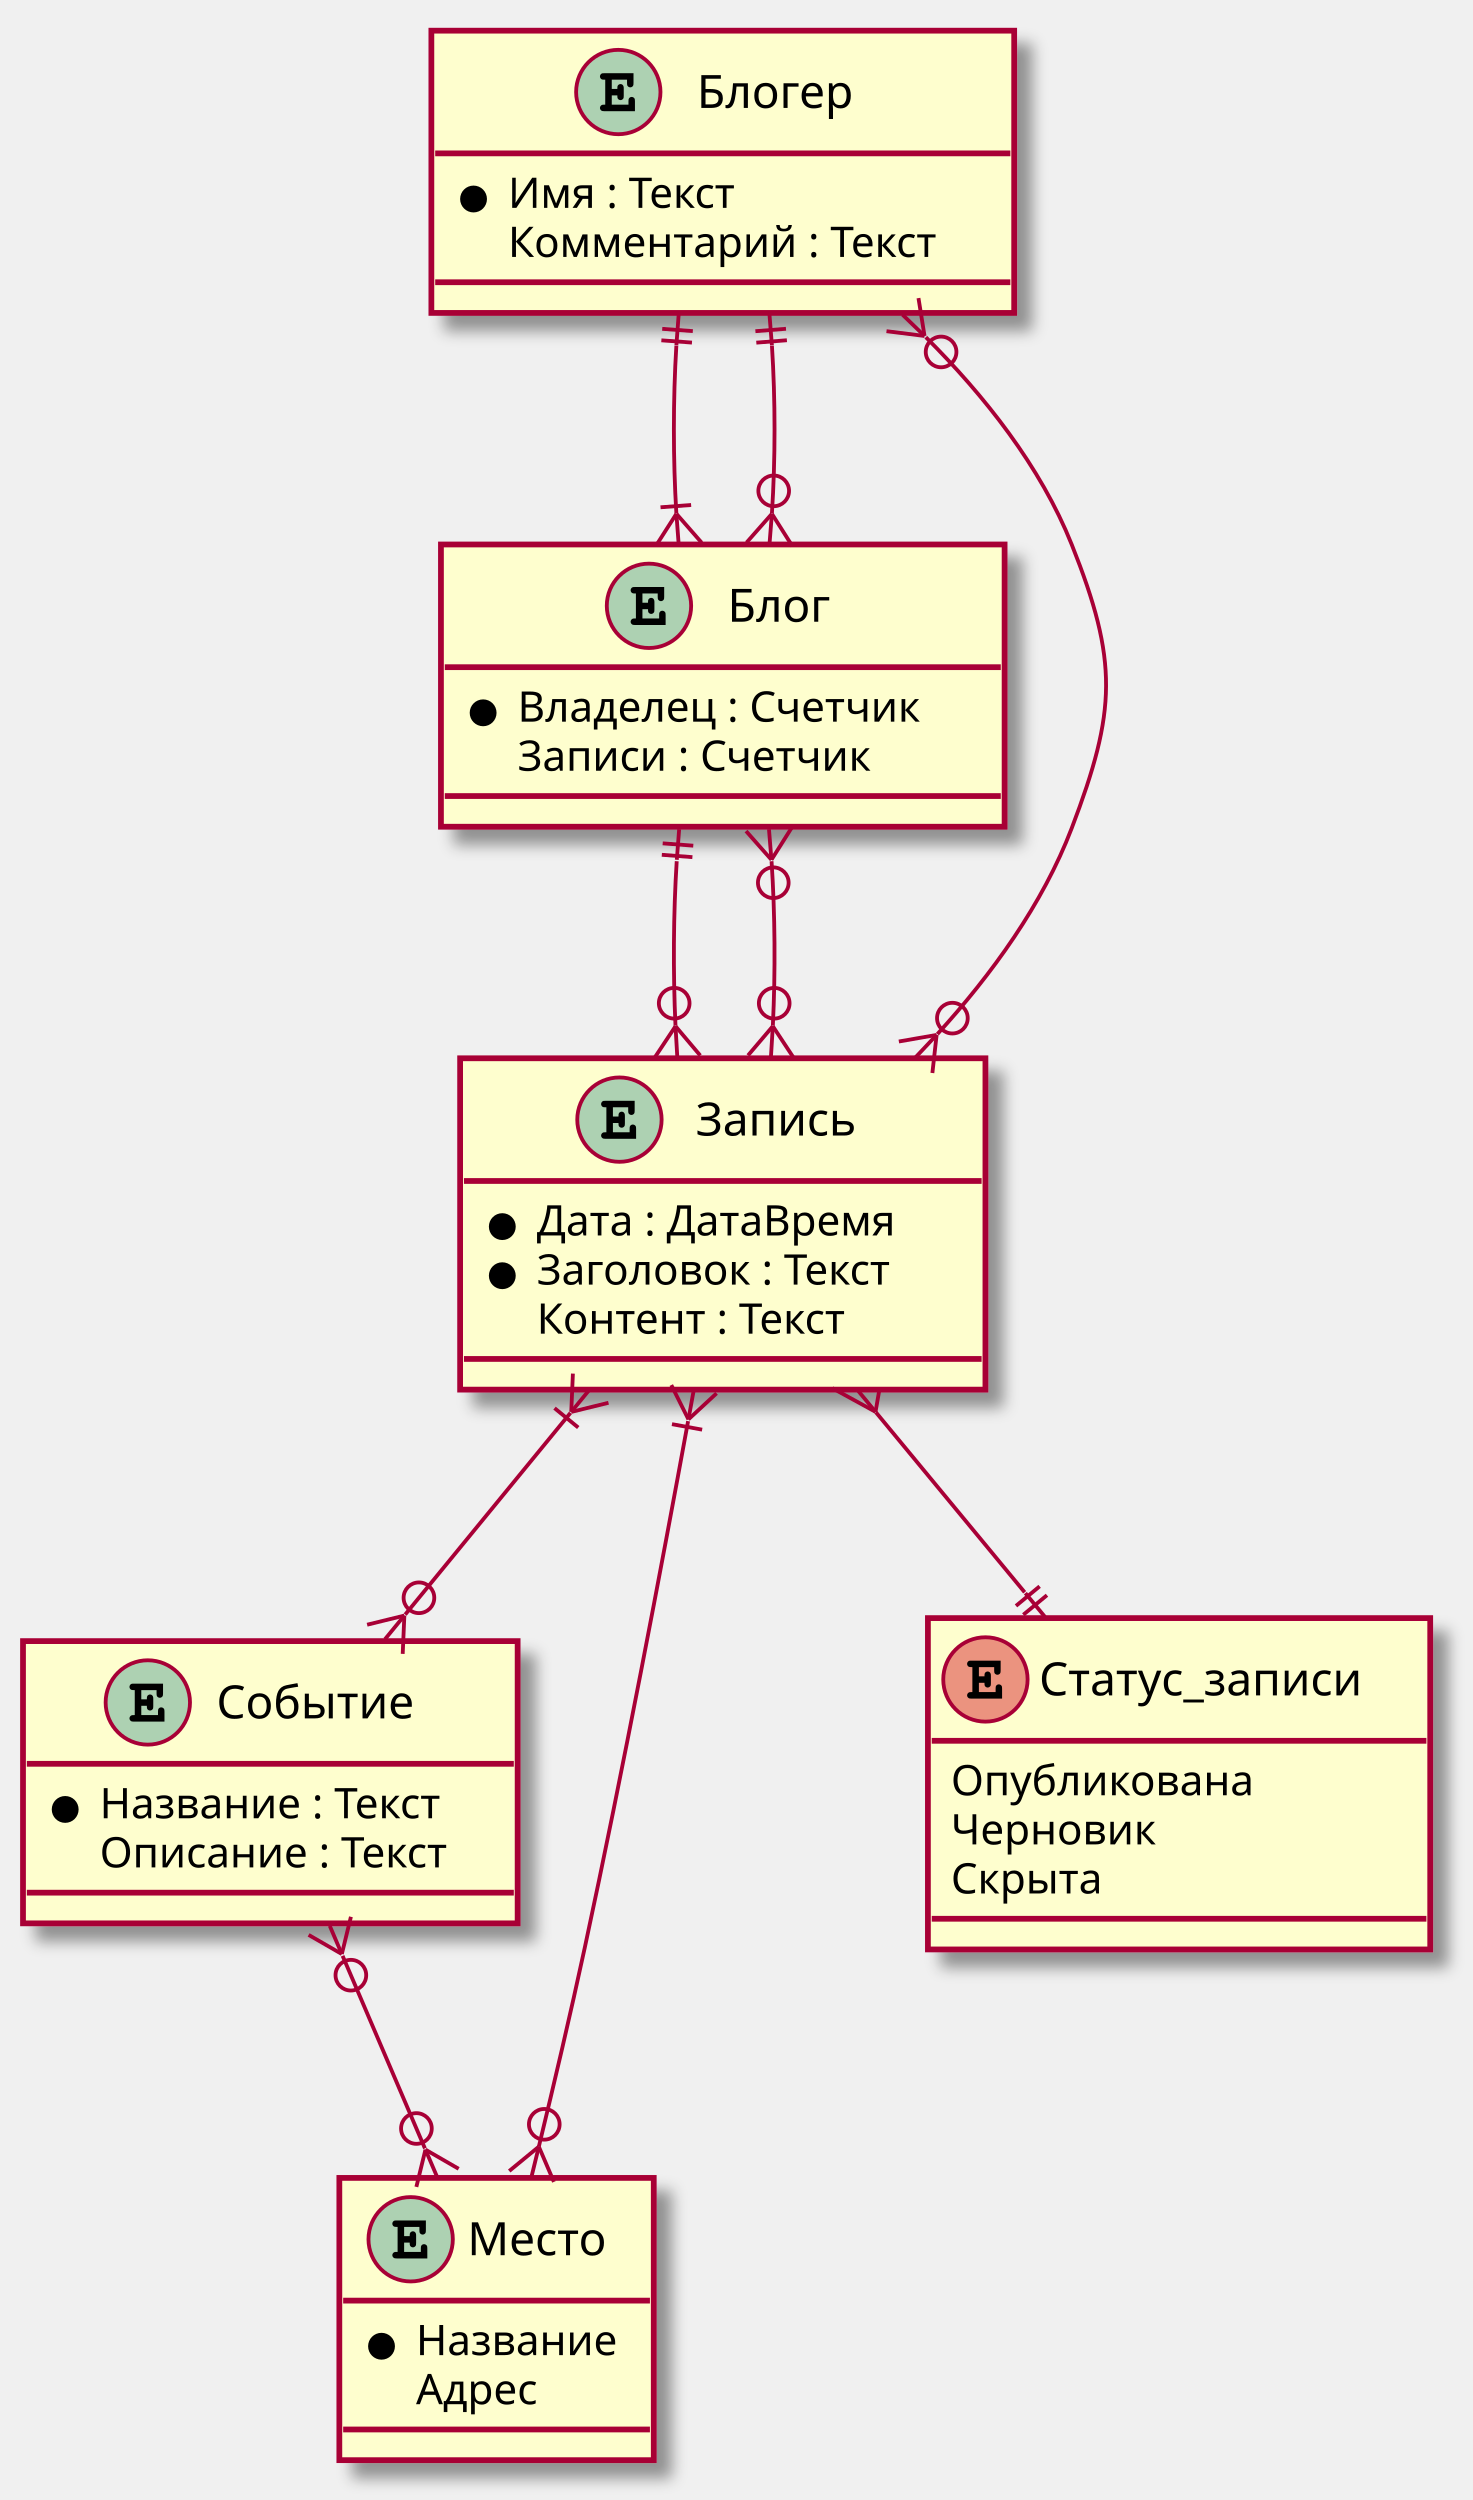
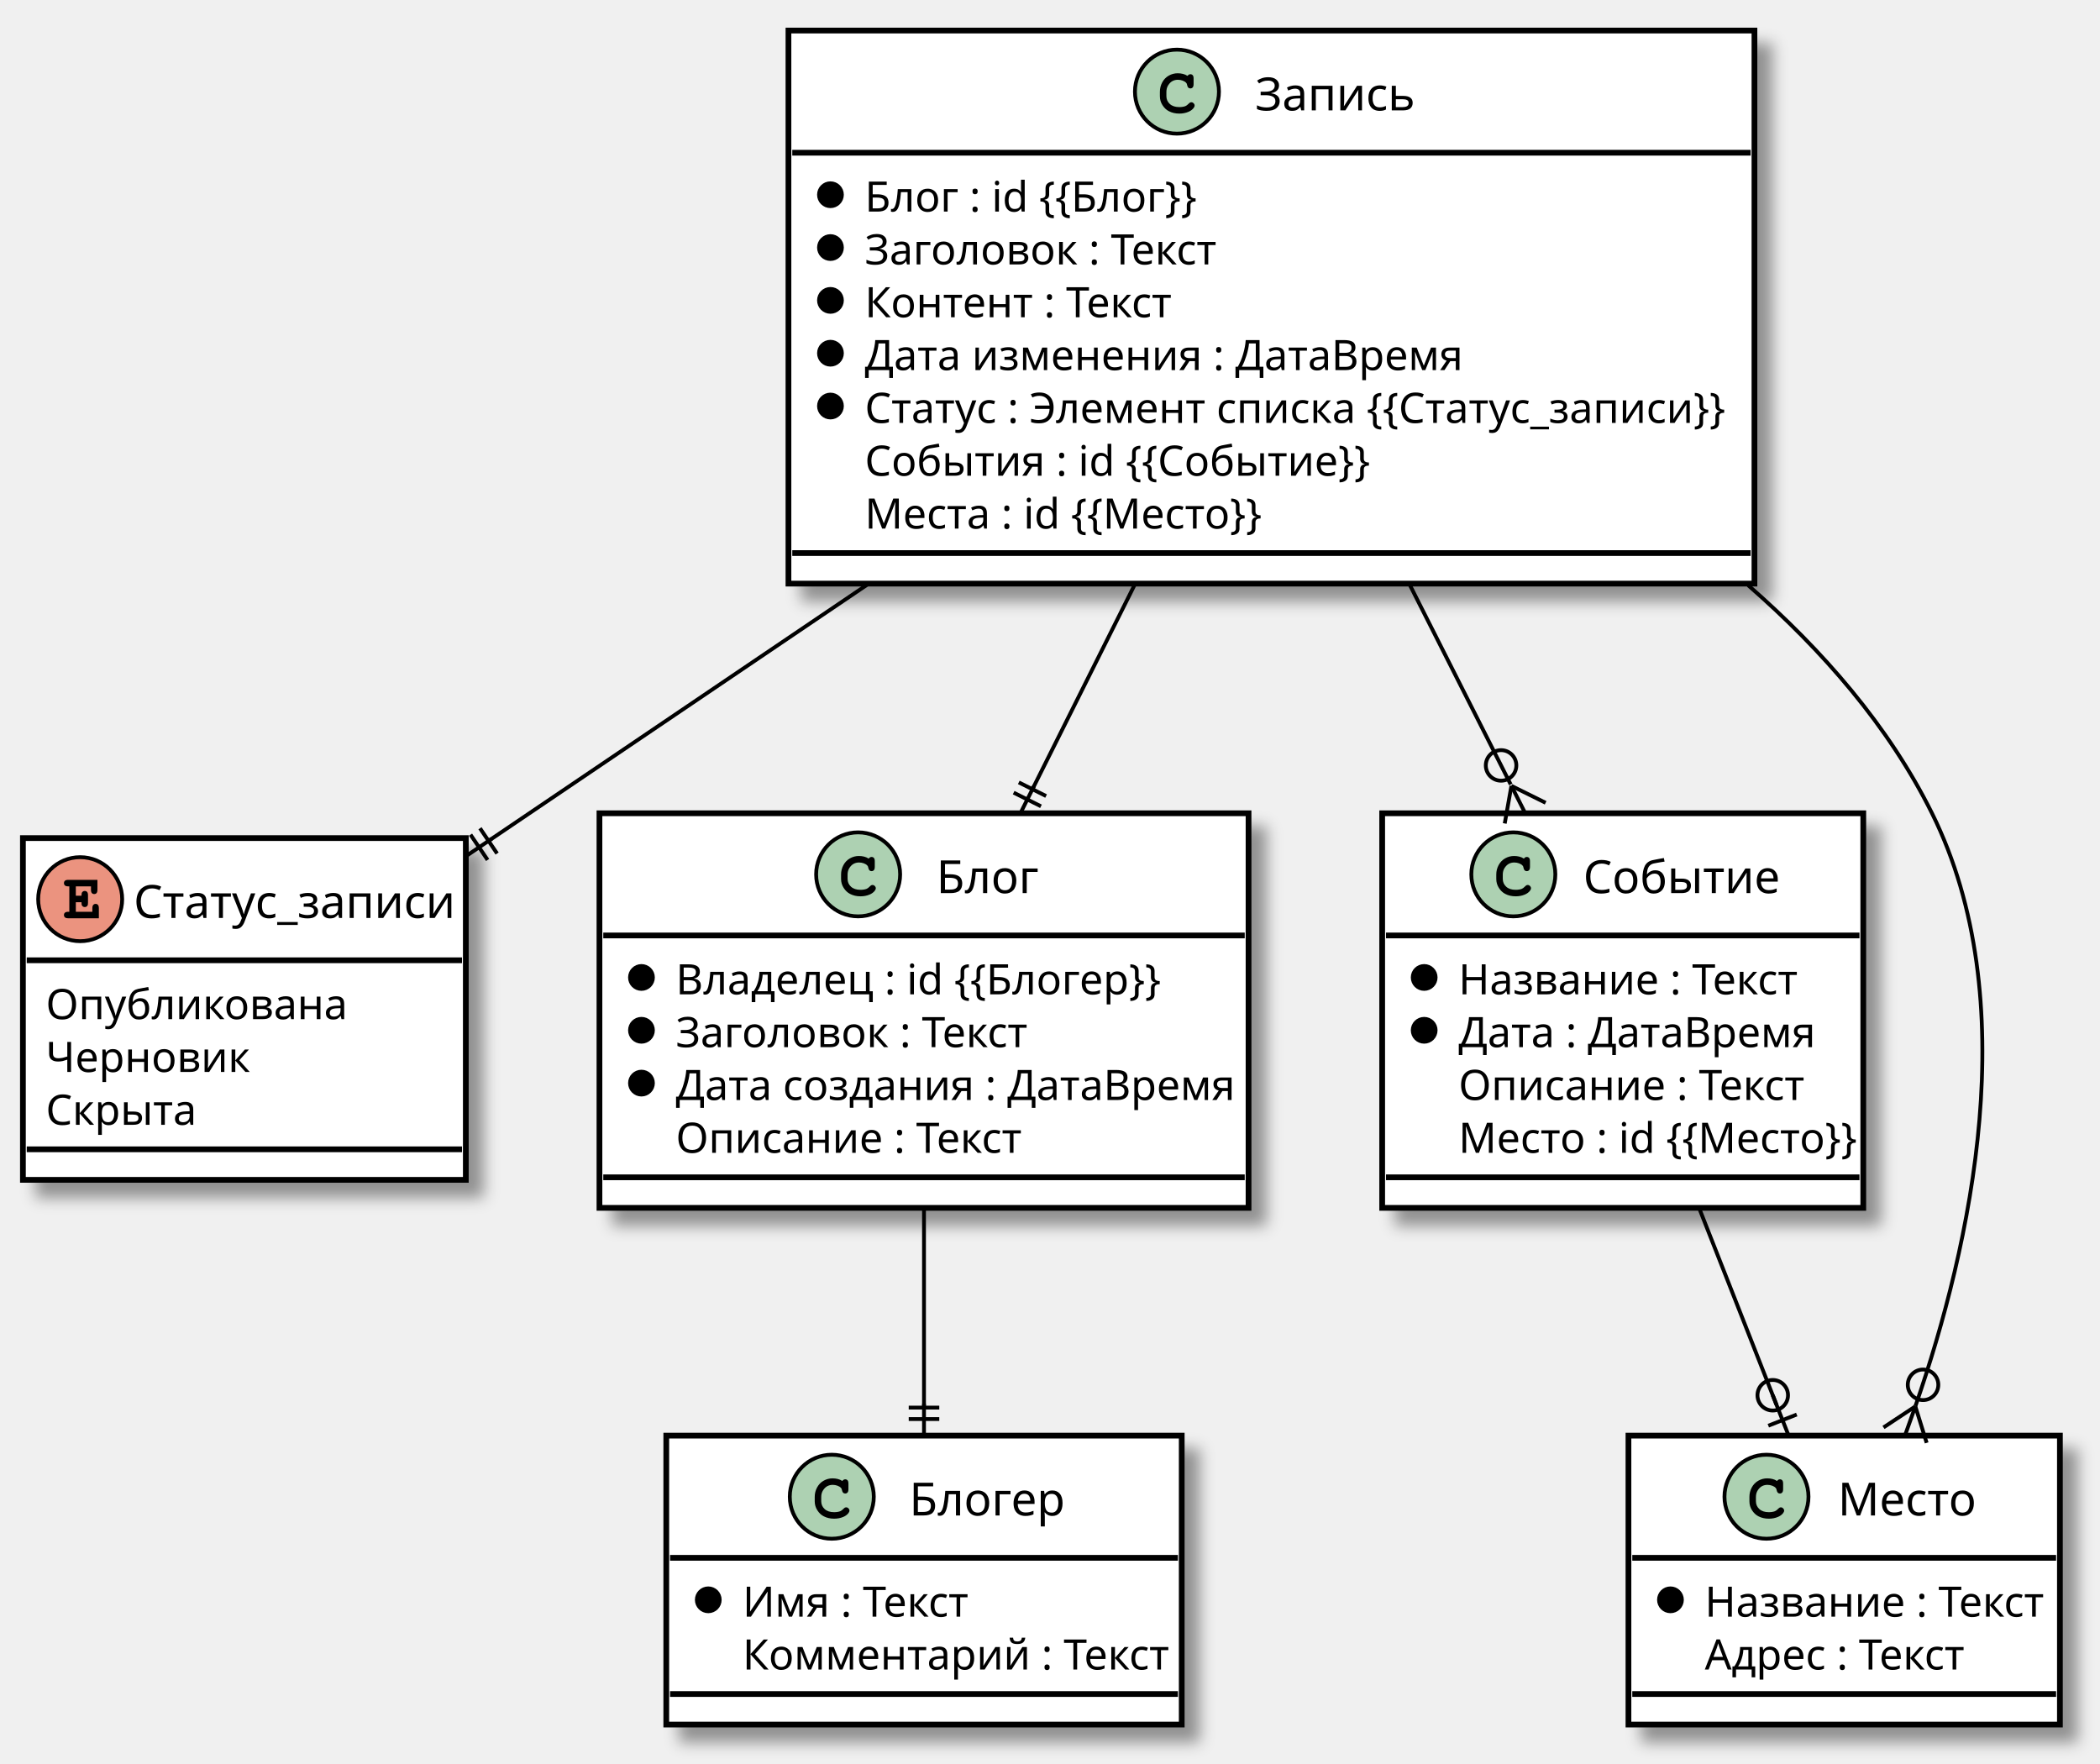
- <svg xmlns="http://www.w3.org/2000/svg" contentScriptType="application/ecmascript" contentStyleType="text/css" height="652px" preserveAspectRatio="none" style="width:384px;height:652px;" version="1.1" viewBox="0 0 384 652" width="384px" zoomAndPan="magnify">
+ <svg xmlns="http://www.w3.org/2000/svg" contentScriptType="application/ecmascript" contentStyleType="text/css" height="462px" preserveAspectRatio="none" style="width:550px;height:462px;" version="1.1" viewBox="0 0 550 462" width="550px" zoomAndPan="magnify">
  <defs>
-     <filter height="300%" id="f194z5jy6xpj7t" width="300%" x="-1" y="-1">
+     <filter height="300%" id="f145ist9xthbxw" width="300%" x="-1" y="-1">
      <feGaussianBlur result="blurOut" stdDeviation="2.0" />
      <feColorMatrix in="blurOut" result="blurOut2" type="matrix" values="0 0 0 0 0 0 0 0 0 0 0 0 0 0 0 0 0 0 .4 0" />
      <feOffset dx="4.0" dy="4.0" in="blurOut2" result="blurOut3" />
      <feBlend in="SourceGraphic" in2="blurOut3" mode="normal" />
    </filter>
  </defs>
  <g>
-     <rect fill="#FEFECE" filter="url(#f194z5jy6xpj7t)" height="73.609" id="Блогер" style="stroke: #A80036; stroke-width: 1.5;" width="152" x="112.5" y="8" />
-     <ellipse cx="161.25" cy="24" fill="#ADD1B2" rx="11" ry="11" style="stroke: #A80036; stroke-width: 1.0;" />
-     <path d="M159.547,24.875 L159.547,27.297 L163.906,27.297 L163.906,26.422 C163.906,25.938 163.938,25.797 164.047,25.641 C164.219,25.391 164.484,25.281 164.75,25.281 C165.031,25.281 165.312,25.438 165.484,25.688 C165.562,25.844 165.594,25.984 165.594,26.422 L165.594,29 L157.594,29 C157.203,29 156.969,28.953 156.828,28.828 C156.609,28.672 156.469,28.422 156.469,28.156 C156.469,27.859 156.625,27.594 156.875,27.422 C157.031,27.312 157.188,27.297 157.594,27.297 L157.844,27.297 L157.844,20.781 L157.594,20.781 C157.172,20.781 156.984,20.75 156.828,20.641 C156.609,20.469 156.469,20.219 156.469,19.938 C156.469,19.656 156.625,19.359 156.875,19.203 C157.031,19.109 157.156,19.094 157.594,19.094 L165.219,19.094 L165.219,21.641 C165.219,22.109 165.188,22.25 165.078,22.422 C164.906,22.641 164.641,22.781 164.375,22.781 C164.094,22.781 163.812,22.625 163.641,22.375 C163.562,22.219 163.531,22.047 163.531,21.641 L163.531,20.781 L159.547,20.781 L159.547,23.188 L161,23.188 L161,23.062 C161,22.609 161.031,22.453 161.141,22.281 C161.312,22.062 161.578,21.922 161.828,21.922 C162.281,21.922 162.594,22.234 162.656,22.703 C162.672,22.859 162.672,22.906 162.672,23.062 L162.672,24.984 C162.672,25.438 162.641,25.594 162.516,25.75 C162.359,25.969 162.094,26.109 161.844,26.109 C161.547,26.109 161.266,25.953 161.109,25.703 C161.031,25.547 161,25.391 161,24.984 L161,24.875 Z " />
-     <text fill="#000000" font-family="sans-serif" font-size="12" lengthAdjust="spacingAndGlyphs" textLength="46" x="181.75" y="28.154">Блогер</text>
-     <line style="stroke: #A80036; stroke-width: 1.5;" x1="113.5" x2="263.5" y1="40" y2="40" />
-     <ellipse cx="123.5" cy="51.902" fill="#000000" rx="3" ry="3" style="stroke: #000000; stroke-width: 1.0;" />
-     <text fill="#000000" font-family="sans-serif" font-size="11" lengthAdjust="spacingAndGlyphs" textLength="69" x="132.5" y="54.21">Имя : Текст</text>
-     <text fill="#000000" font-family="sans-serif" font-size="11" lengthAdjust="spacingAndGlyphs" textLength="126" x="132.5" y="67.015">Комментарий : Текст</text>
-     <line style="stroke: #A80036; stroke-width: 1.5;" x1="113.5" x2="263.5" y1="73.609" y2="73.609" />
-     <rect fill="#FEFECE" filter="url(#f194z5jy6xpj7t)" height="73.609" id="Блог" style="stroke: #A80036; stroke-width: 1.5;" width="147" x="115" y="142" />
-     <ellipse cx="169.25" cy="158" fill="#ADD1B2" rx="11" ry="11" style="stroke: #A80036; stroke-width: 1.0;" />
-     <path d="M167.547,158.875 L167.547,161.297 L171.906,161.297 L171.906,160.422 C171.906,159.938 171.938,159.797 172.047,159.641 C172.219,159.391 172.484,159.281 172.75,159.281 C173.031,159.281 173.312,159.438 173.484,159.688 C173.562,159.844 173.594,159.984 173.594,160.422 L173.594,163 L165.594,163 C165.203,163 164.969,162.953 164.828,162.828 C164.609,162.672 164.469,162.422 164.469,162.156 C164.469,161.859 164.625,161.594 164.875,161.422 C165.031,161.312 165.188,161.297 165.594,161.297 L165.844,161.297 L165.844,154.781 L165.594,154.781 C165.172,154.781 164.984,154.75 164.828,154.641 C164.609,154.469 164.469,154.219 164.469,153.938 C164.469,153.656 164.625,153.359 164.875,153.203 C165.031,153.109 165.156,153.094 165.594,153.094 L173.219,153.094 L173.219,155.641 C173.219,156.109 173.188,156.25 173.078,156.422 C172.906,156.641 172.641,156.781 172.375,156.781 C172.094,156.781 171.812,156.625 171.641,156.375 C171.562,156.219 171.531,156.047 171.531,155.641 L171.531,154.781 L167.547,154.781 L167.547,157.188 L169,157.188 L169,157.062 C169,156.609 169.031,156.453 169.141,156.281 C169.312,156.062 169.578,155.922 169.828,155.922 C170.281,155.922 170.594,156.234 170.656,156.703 C170.672,156.859 170.672,156.906 170.672,157.062 L170.672,158.984 C170.672,159.438 170.641,159.594 170.516,159.75 C170.359,159.969 170.094,160.109 169.844,160.109 C169.547,160.109 169.266,159.953 169.109,159.703 C169.031,159.547 169,159.391 169,158.984 L169,158.875 Z " />
-     <text fill="#000000" font-family="sans-serif" font-size="12" lengthAdjust="spacingAndGlyphs" textLength="30" x="189.75" y="162.154">Блог</text>
-     <line style="stroke: #A80036; stroke-width: 1.5;" x1="116" x2="261" y1="174" y2="174" />
-     <ellipse cx="126" cy="185.902" fill="#000000" rx="3" ry="3" style="stroke: #000000; stroke-width: 1.0;" />
-     <text fill="#000000" font-family="sans-serif" font-size="11" lengthAdjust="spacingAndGlyphs" textLength="121" x="135" y="188.21">Владелец : Счетчик</text>
-     <text fill="#000000" font-family="sans-serif" font-size="11" lengthAdjust="spacingAndGlyphs" textLength="104" x="135" y="201.015">Записи : Счетчик</text>
-     <line style="stroke: #A80036; stroke-width: 1.5;" x1="116" x2="261" y1="207.609" y2="207.609" />
-     <rect fill="#FEFECE" filter="url(#f194z5jy6xpj7t)" height="86.414" id="Запись" style="stroke: #A80036; stroke-width: 1.5;" width="137" x="120" y="276" />
-     <ellipse cx="161.55" cy="292" fill="#ADD1B2" rx="11" ry="11" style="stroke: #A80036; stroke-width: 1.0;" />
-     <path d="M159.847,292.875 L159.847,295.297 L164.206,295.297 L164.206,294.422 C164.206,293.938 164.238,293.797 164.347,293.641 C164.519,293.391 164.784,293.281 165.05,293.281 C165.331,293.281 165.613,293.438 165.784,293.688 C165.863,293.844 165.894,293.984 165.894,294.422 L165.894,297 L157.894,297 C157.503,297 157.269,296.953 157.128,296.828 C156.909,296.672 156.769,296.422 156.769,296.156 C156.769,295.859 156.925,295.594 157.175,295.422 C157.331,295.312 157.488,295.297 157.894,295.297 L158.144,295.297 L158.144,288.781 L157.894,288.781 C157.472,288.781 157.284,288.75 157.128,288.641 C156.909,288.469 156.769,288.219 156.769,287.938 C156.769,287.656 156.925,287.359 157.175,287.203 C157.331,287.109 157.456,287.094 157.894,287.094 L165.519,287.094 L165.519,289.641 C165.519,290.109 165.488,290.25 165.378,290.422 C165.206,290.641 164.941,290.781 164.675,290.781 C164.394,290.781 164.113,290.625 163.941,290.375 C163.863,290.219 163.831,290.047 163.831,289.641 L163.831,288.781 L159.847,288.781 L159.847,291.188 L161.3,291.188 L161.3,291.062 C161.3,290.609 161.331,290.453 161.441,290.281 C161.613,290.062 161.878,289.922 162.128,289.922 C162.581,289.922 162.894,290.234 162.956,290.703 C162.972,290.859 162.972,290.906 162.972,291.062 L162.972,292.984 C162.972,293.438 162.941,293.594 162.816,293.75 C162.659,293.969 162.394,294.109 162.144,294.109 C161.847,294.109 161.566,293.953 161.409,293.703 C161.331,293.547 161.3,293.391 161.3,292.984 L161.3,292.875 Z " />
-     <text fill="#000000" font-family="sans-serif" font-size="12" lengthAdjust="spacingAndGlyphs" textLength="46" x="181.45" y="296.154">Запись</text>
-     <line style="stroke: #A80036; stroke-width: 1.5;" x1="121" x2="256" y1="308" y2="308" />
-     <ellipse cx="131" cy="319.902" fill="#000000" rx="3" ry="3" style="stroke: #000000; stroke-width: 1.0;" />
-     <text fill="#000000" font-family="sans-serif" font-size="11" lengthAdjust="spacingAndGlyphs" textLength="111" x="140" y="322.21">Дата : ДатаВремя</text>
-     <ellipse cx="131" cy="332.707" fill="#000000" rx="3" ry="3" style="stroke: #000000; stroke-width: 1.0;" />
-     <text fill="#000000" font-family="sans-serif" font-size="11" lengthAdjust="spacingAndGlyphs" textLength="109" x="140" y="335.015">Заголовок : Текст</text>
-     <text fill="#000000" font-family="sans-serif" font-size="11" lengthAdjust="spacingAndGlyphs" textLength="96" x="140" y="347.82">Контент : Текст</text>
-     <line style="stroke: #A80036; stroke-width: 1.5;" x1="121" x2="256" y1="354.414" y2="354.414" />
-     <rect fill="#FEFECE" filter="url(#f194z5jy6xpj7t)" height="73.609" id="Событие" style="stroke: #A80036; stroke-width: 1.5;" width="129" x="6" y="428" />
-     <ellipse cx="38.55" cy="444" fill="#ADD1B2" rx="11" ry="11" style="stroke: #A80036; stroke-width: 1.0;" />
-     <path d="M36.847,444.875 L36.847,447.297 L41.206,447.297 L41.206,446.422 C41.206,445.938 41.237,445.797 41.347,445.641 C41.519,445.391 41.784,445.281 42.05,445.281 C42.331,445.281 42.612,445.438 42.784,445.688 C42.862,445.844 42.894,445.984 42.894,446.422 L42.894,449 L34.894,449 C34.503,449 34.269,448.953 34.128,448.828 C33.909,448.672 33.769,448.422 33.769,448.156 C33.769,447.859 33.925,447.594 34.175,447.422 C34.331,447.312 34.487,447.297 34.894,447.297 L35.144,447.297 L35.144,440.781 L34.894,440.781 C34.472,440.781 34.284,440.75 34.128,440.641 C33.909,440.469 33.769,440.219 33.769,439.938 C33.769,439.656 33.925,439.359 34.175,439.203 C34.331,439.109 34.456,439.094 34.894,439.094 L42.519,439.094 L42.519,441.641 C42.519,442.109 42.487,442.25 42.378,442.422 C42.206,442.641 41.941,442.781 41.675,442.781 C41.394,442.781 41.112,442.625 40.941,442.375 C40.862,442.219 40.831,442.047 40.831,441.641 L40.831,440.781 L36.847,440.781 L36.847,443.188 L38.3,443.188 L38.3,443.062 C38.3,442.609 38.331,442.453 38.441,442.281 C38.612,442.062 38.878,441.922 39.128,441.922 C39.581,441.922 39.894,442.234 39.956,442.703 C39.972,442.859 39.972,442.906 39.972,443.062 L39.972,444.984 C39.972,445.438 39.941,445.594 39.816,445.75 C39.659,445.969 39.394,446.109 39.144,446.109 C38.847,446.109 38.566,445.953 38.409,445.703 C38.331,445.547 38.3,445.391 38.3,444.984 L38.3,444.875 Z " />
-     <text fill="#000000" font-family="sans-serif" font-size="12" lengthAdjust="spacingAndGlyphs" textLength="58" x="56.45" y="448.154">Событие</text>
-     <line style="stroke: #A80036; stroke-width: 1.5;" x1="7" x2="134" y1="460" y2="460" />
-     <ellipse cx="17" cy="471.902" fill="#000000" rx="3" ry="3" style="stroke: #000000; stroke-width: 1.0;" />
-     <text fill="#000000" font-family="sans-serif" font-size="11" lengthAdjust="spacingAndGlyphs" textLength="102" x="26" y="474.21">Название : Текст</text>
-     <text fill="#000000" font-family="sans-serif" font-size="11" lengthAdjust="spacingAndGlyphs" textLength="103" x="26" y="487.015">Описание : Текст</text>
-     <line style="stroke: #A80036; stroke-width: 1.5;" x1="7" x2="134" y1="493.609" y2="493.609" />
-     <rect fill="#FEFECE" filter="url(#f194z5jy6xpj7t)" height="73.609" id="Место" style="stroke: #A80036; stroke-width: 1.5;" width="82" x="88.5" y="568" />
-     <ellipse cx="107.1" cy="584" fill="#ADD1B2" rx="11" ry="11" style="stroke: #A80036; stroke-width: 1.0;" />
-     <path d="M105.397,584.875 L105.397,587.297 L109.756,587.297 L109.756,586.422 C109.756,585.938 109.787,585.797 109.897,585.641 C110.069,585.391 110.334,585.281 110.6,585.281 C110.881,585.281 111.162,585.438 111.334,585.688 C111.412,585.844 111.444,585.984 111.444,586.422 L111.444,589 L103.444,589 C103.053,589 102.819,588.953 102.678,588.828 C102.459,588.672 102.319,588.422 102.319,588.156 C102.319,587.859 102.475,587.594 102.725,587.422 C102.881,587.312 103.037,587.297 103.444,587.297 L103.694,587.297 L103.694,580.781 L103.444,580.781 C103.022,580.781 102.834,580.75 102.678,580.641 C102.459,580.469 102.319,580.219 102.319,579.938 C102.319,579.656 102.475,579.359 102.725,579.203 C102.881,579.109 103.006,579.094 103.444,579.094 L111.069,579.094 L111.069,581.641 C111.069,582.109 111.037,582.25 110.928,582.422 C110.756,582.641 110.491,582.781 110.225,582.781 C109.944,582.781 109.662,582.625 109.491,582.375 C109.412,582.219 109.381,582.047 109.381,581.641 L109.381,580.781 L105.397,580.781 L105.397,583.188 L106.85,583.188 L106.85,583.062 C106.85,582.609 106.881,582.453 106.991,582.281 C107.162,582.062 107.428,581.922 107.678,581.922 C108.131,581.922 108.444,582.234 108.506,582.703 C108.522,582.859 108.522,582.906 108.522,583.062 L108.522,584.984 C108.522,585.438 108.491,585.594 108.366,585.75 C108.209,585.969 107.944,586.109 107.694,586.109 C107.397,586.109 107.116,585.953 106.959,585.703 C106.881,585.547 106.85,585.391 106.85,584.984 L106.85,584.875 Z " />
-     <text fill="#000000" font-family="sans-serif" font-size="12" lengthAdjust="spacingAndGlyphs" textLength="42" x="121.9" y="588.154">Место</text>
-     <line style="stroke: #A80036; stroke-width: 1.5;" x1="89.5" x2="169.5" y1="600" y2="600" />
-     <ellipse cx="99.5" cy="611.902" fill="#000000" rx="3" ry="3" style="stroke: #000000; stroke-width: 1.0;" />
-     <text fill="#000000" font-family="sans-serif" font-size="11" lengthAdjust="spacingAndGlyphs" textLength="56" x="108.5" y="614.21">Название</text>
-     <text fill="#000000" font-family="sans-serif" font-size="11" lengthAdjust="spacingAndGlyphs" textLength="35" x="108.5" y="627.015">Адрес</text>
-     <line style="stroke: #A80036; stroke-width: 1.5;" x1="89.5" x2="169.5" y1="633.609" y2="633.609" />
-     <rect fill="#FEFECE" filter="url(#f194z5jy6xpj7t)" height="86.414" id="Статус_записи" style="stroke: #A80036; stroke-width: 1.5;" width="131" x="242" y="422" />
-     <ellipse cx="257" cy="438" fill="#EB937F" rx="11" ry="11" style="stroke: #A80036; stroke-width: 1.0;" />
-     <path d="M255.297,438.875 L255.297,441.297 L259.656,441.297 L259.656,440.422 C259.656,439.938 259.688,439.797 259.797,439.641 C259.969,439.391 260.234,439.281 260.5,439.281 C260.781,439.281 261.062,439.438 261.234,439.688 C261.312,439.844 261.344,439.984 261.344,440.422 L261.344,443 L253.344,443 C252.953,443 252.719,442.953 252.578,442.828 C252.359,442.672 252.219,442.422 252.219,442.156 C252.219,441.859 252.375,441.594 252.625,441.422 C252.781,441.312 252.938,441.297 253.344,441.297 L253.594,441.297 L253.594,434.781 L253.344,434.781 C252.922,434.781 252.734,434.75 252.578,434.641 C252.359,434.469 252.219,434.219 252.219,433.938 C252.219,433.656 252.375,433.359 252.625,433.203 C252.781,433.109 252.906,433.094 253.344,433.094 L260.969,433.094 L260.969,435.641 C260.969,436.109 260.938,436.25 260.828,436.422 C260.656,436.641 260.391,436.781 260.125,436.781 C259.844,436.781 259.562,436.625 259.391,436.375 C259.312,436.219 259.281,436.047 259.281,435.641 L259.281,434.781 L255.297,434.781 L255.297,437.188 L256.75,437.188 L256.75,437.062 C256.75,436.609 256.781,436.453 256.891,436.281 C257.062,436.062 257.328,435.922 257.578,435.922 C258.031,435.922 258.344,436.234 258.406,436.703 C258.422,436.859 258.422,436.906 258.422,437.062 L258.422,438.984 C258.422,439.438 258.391,439.594 258.266,439.75 C258.109,439.969 257.844,440.109 257.594,440.109 C257.297,440.109 257.016,439.953 256.859,439.703 C256.781,439.547 256.75,439.391 256.75,438.984 L256.75,438.875 Z " />
-     <text fill="#000000" font-family="sans-serif" font-size="12" lengthAdjust="spacingAndGlyphs" textLength="99" x="271" y="442.154">Статус_записи</text>
-     <line style="stroke: #A80036; stroke-width: 1.5;" x1="243" x2="372" y1="454" y2="454" />
-     <text fill="#000000" font-family="sans-serif" font-size="11" lengthAdjust="spacingAndGlyphs" textLength="85" x="248" y="468.21">Опубликована</text>
-     <text fill="#000000" font-family="sans-serif" font-size="11" lengthAdjust="spacingAndGlyphs" textLength="57" x="248" y="481.015">Черновик</text>
-     <text fill="#000000" font-family="sans-serif" font-size="11" lengthAdjust="spacingAndGlyphs" textLength="45" x="248" y="493.82">Скрыта</text>
-     <line style="stroke: #A80036; stroke-width: 1.5;" x1="243" x2="372" y1="500.414" y2="500.414" />
-     <path d="M176.393,90.144 C175.535,104.225 175.536,119.801 176.394,133.88 " fill="none" id="Блогер-Блог" style="stroke: #A80036; stroke-width: 1.0;" />
-     <line style="stroke: #A80036; stroke-width: 1.0;" x1="176.403" x2="182.982" y1="133.996" y2="141.527" />
-     <line style="stroke: #A80036; stroke-width: 1.0;" x1="176.403" x2="171.016" y1="133.996" y2="142.421" />
-     <line style="stroke: #A80036; stroke-width: 1.0;" x1="176.403" x2="176.999" y1="133.996" y2="141.974" />
-     <line style="stroke: #A80036; stroke-width: 1.0;" x1="180.243" x2="172.265" y1="131.704" y2="132.3" />
-     <line style="stroke: #A80036; stroke-width: 1.0;" x1="172.708" x2="180.686" y1="85.761" y2="86.357" />
-     <line style="stroke: #A80036; stroke-width: 1.0;" x1="172.485" x2="180.463" y1="88.753" y2="89.348" />
-     <line style="stroke: #A80036; stroke-width: 1.0;" x1="176.399" x2="176.995" y1="90.048" y2="82.07" />
-     <path d="M201.319,90.144 C202.227,104.225 202.227,119.801 201.318,133.88 " fill="none" id="Блогер-Блог-1" style="stroke: #A80036; stroke-width: 1.0;" />
-     <line style="stroke: #A80036; stroke-width: 1.0;" x1="201.309" x2="206.659" y1="133.999" y2="142.447" />
-     <line style="stroke: #A80036; stroke-width: 1.0;" x1="201.309" x2="194.697" y1="133.999" y2="141.5" />
-     <line style="stroke: #A80036; stroke-width: 1.0;" x1="201.309" x2="200.678" y1="133.999" y2="141.974" />
-     <ellipse cx="201.783" cy="128.018" fill="none" rx="4" ry="4" style="stroke: #A80036; stroke-width: 1.0;" />
-     <line style="stroke: #A80036; stroke-width: 1.0;" x1="197.009" x2="204.985" y1="86.373" y2="85.743" />
-     <line style="stroke: #A80036; stroke-width: 1.0;" x1="197.246" x2="205.221" y1="89.363" y2="88.733" />
-     <line style="stroke: #A80036; stroke-width: 1.0;" x1="201.312" x2="200.682" y1="90.045" y2="82.07" />
-     <path d="M176.486,224.604 C175.626,238.29 175.52,253.446 176.166,267.497 " fill="none" id="Блог-Запись" style="stroke: #A80036; stroke-width: 1.0;" />
-     <line style="stroke: #A80036; stroke-width: 1.0;" x1="176.174" x2="182.624" y1="267.635" y2="275.277" />
-     <line style="stroke: #A80036; stroke-width: 1.0;" x1="176.174" x2="170.644" y1="267.635" y2="275.967" />
-     <line style="stroke: #A80036; stroke-width: 1.0;" x1="176.174" x2="176.634" y1="267.635" y2="275.622" />
-     <ellipse cx="175.829" cy="261.645" fill="none" rx="4" ry="4" style="stroke: #A80036; stroke-width: 1.0;" />
-     <line style="stroke: #A80036; stroke-width: 1.0;" x1="172.83" x2="180.807" y1="219.942" y2="220.551" />
-     <line style="stroke: #A80036; stroke-width: 1.0;" x1="172.602" x2="180.579" y1="222.933" y2="223.542" />
-     <line style="stroke: #A80036; stroke-width: 1.0;" x1="176.514" x2="177.123" y1="224.235" y2="216.258" />
-     <path d="M201.559,267.497 C202.244,253.446 202.131,238.29 201.22,224.604 " fill="none" id="Запись-Блог" style="stroke: #A80036; stroke-width: 1.0;" />
-     <line style="stroke: #A80036; stroke-width: 1.0;" x1="201.19" x2="194.566" y1="224.232" y2="216.74" />
-     <line style="stroke: #A80036; stroke-width: 1.0;" x1="201.19" x2="206.528" y1="224.232" y2="215.776" />
-     <line style="stroke: #A80036; stroke-width: 1.0;" x1="201.19" x2="200.547" y1="224.232" y2="216.258" />
-     <ellipse cx="201.672" cy="230.213" fill="none" rx="4" ry="4" style="stroke: #A80036; stroke-width: 1.0;" />
-     <line style="stroke: #A80036; stroke-width: 1.0;" x1="201.551" x2="207.053" y1="267.637" y2="275.987" />
-     <line style="stroke: #A80036; stroke-width: 1.0;" x1="201.551" x2="195.075" y1="267.637" y2="275.257" />
-     <line style="stroke: #A80036; stroke-width: 1.0;" x1="201.551" x2="201.064" y1="267.637" y2="275.622" />
-     <ellipse cx="201.916" cy="261.648" fill="none" rx="4" ry="4" style="stroke: #A80036; stroke-width: 1.0;" />
-     <path d="M228.418,368.304 C240.915,383.426 254.709,400.119 267.23,415.27 " fill="none" id="Запись-Статус_записи" style="stroke: #A80036; stroke-width: 1.0;" />
-     <line style="stroke: #A80036; stroke-width: 1.0;" x1="273.046" x2="266.88" y1="416.029" y2="421.126" />
-     <line style="stroke: #A80036; stroke-width: 1.0;" x1="271.135" x2="264.968" y1="413.717" y2="418.813" />
-     <line style="stroke: #A80036; stroke-width: 1.0;" x1="267.415" x2="272.511" y1="415.494" y2="421.661" />
-     <line style="stroke: #A80036; stroke-width: 1.0;" x1="228.336" x2="217.073" y1="368.205" y2="362.038" />
-     <line style="stroke: #A80036; stroke-width: 1.0;" x1="228.336" x2="229.407" y1="368.205" y2="362.038" />
-     <line style="stroke: #A80036; stroke-width: 1.0;" x1="228.336" x2="223.24" y1="368.205" y2="362.038" />
-     <path d="M148.776,368.477 C134.813,385.516 119.232,404.53 105.67,421.08 " fill="none" id="Запись-Событие" style="stroke: #A80036; stroke-width: 1.0;" />
-     <line style="stroke: #A80036; stroke-width: 1.0;" x1="105.455" x2="105.026" y1="421.342" y2="431.333" />
-     <line style="stroke: #A80036; stroke-width: 1.0;" x1="105.455" x2="95.744" y1="421.342" y2="423.727" />
-     <line style="stroke: #A80036; stroke-width: 1.0;" x1="105.455" x2="100.385" y1="421.342" y2="427.53" />
-     <ellipse cx="109.258" cy="416.701" fill="none" rx="4" ry="4" style="stroke: #A80036; stroke-width: 1.0;" />
-     <line style="stroke: #A80036; stroke-width: 1.0;" x1="148.981" x2="149.411" y1="368.226" y2="358.235" />
-     <line style="stroke: #A80036; stroke-width: 1.0;" x1="148.981" x2="158.693" y1="368.226" y2="365.841" />
-     <line style="stroke: #A80036; stroke-width: 1.0;" x1="148.981" x2="154.052" y1="368.226" y2="362.038" />
-     <line style="stroke: #A80036; stroke-width: 1.0;" x1="144.62" x2="150.808" y1="367.238" y2="372.308" />
-     <path d="M179.456,370.631 C172.526,408.545 162.487,461.639 152.5,508 C148.84,524.99 144.471,543.583 140.528,559.843 " fill="none" id="Запись-Место" style="stroke: #A80036; stroke-width: 1.0;" />
-     <line style="stroke: #A80036; stroke-width: 1.0;" x1="140.527" x2="144.461" y1="559.849" y2="569.042" />
-     <line style="stroke: #A80036; stroke-width: 1.0;" x1="140.527" x2="132.803" y1="559.849" y2="566.2" />
-     <line style="stroke: #A80036; stroke-width: 1.0;" x1="140.527" x2="138.632" y1="559.849" y2="567.621" />
-     <ellipse cx="141.948" cy="554.019" fill="none" rx="4" ry="4" style="stroke: #A80036; stroke-width: 1.0;" />
-     <line style="stroke: #A80036; stroke-width: 1.0;" x1="179.541" x2="175.071" y1="370.17" y2="361.224" />
-     <line style="stroke: #A80036; stroke-width: 1.0;" x1="179.541" x2="186.877" y1="370.17" y2="363.374" />
-     <line style="stroke: #A80036; stroke-width: 1.0;" x1="179.541" x2="180.974" y1="370.17" y2="362.299" />
-     <line style="stroke: #A80036; stroke-width: 1.0;" x1="175.248" x2="183.118" y1="371.421" y2="372.854" />
-     <path d="M244.468,269.694 C258.636,254.144 271.962,235.772 279.5,216 C291.216,185.269 291.679,172.551 279.5,142 C271.392,121.661 256.701,103.156 241.455,87.94 " fill="none" id="Запись-Блогер" style="stroke: #A80036; stroke-width: 1.0;" />
-     <line style="stroke: #A80036; stroke-width: 1.0;" x1="241.12" x2="231.198" y1="87.618" y2="86.372" />
-     <line style="stroke: #A80036; stroke-width: 1.0;" x1="241.12" x2="239.538" y1="87.618" y2="77.744" />
-     <line style="stroke: #A80036; stroke-width: 1.0;" x1="241.12" x2="235.368" y1="87.618" y2="82.058" />
-     <ellipse cx="245.435" cy="91.787" fill="none" rx="4" ry="4" style="stroke: #A80036; stroke-width: 1.0;" />
-     <line style="stroke: #A80036; stroke-width: 1.0;" x1="244.271" x2="243.165" y1="269.904" y2="279.843" />
-     <line style="stroke: #A80036; stroke-width: 1.0;" x1="244.271" x2="234.421" y1="269.904" y2="271.625" />
-     <line style="stroke: #A80036; stroke-width: 1.0;" x1="244.271" x2="238.793" y1="269.904" y2="275.734" />
-     <ellipse cx="248.38" cy="265.532" fill="none" rx="4" ry="4" style="stroke: #A80036; stroke-width: 1.0;" />
-     <path d="M89.344,510.075 C96.21,526.136 103.966,544.277 110.819,560.305 " fill="none" id="Событие-Место" style="stroke: #A80036; stroke-width: 1.0;" />
-     <line style="stroke: #A80036; stroke-width: 1.0;" x1="110.957" x2="119.619" y1="560.628" y2="565.626" />
-     <line style="stroke: #A80036; stroke-width: 1.0;" x1="110.957" x2="108.585" y1="560.628" y2="570.343" />
-     <line style="stroke: #A80036; stroke-width: 1.0;" x1="110.957" x2="114.102" y1="560.628" y2="567.984" />
-     <ellipse cx="108.599" cy="555.111" fill="none" rx="4" ry="4" style="stroke: #A80036; stroke-width: 1.0;" />
-     <line style="stroke: #A80036; stroke-width: 1.0;" x1="89.147" x2="80.485" y1="509.614" y2="504.617" />
-     <line style="stroke: #A80036; stroke-width: 1.0;" x1="89.147" x2="91.518" y1="509.614" y2="499.899" />
-     <line style="stroke: #A80036; stroke-width: 1.0;" x1="89.147" x2="86.002" y1="509.614" y2="502.258" />
-     <ellipse cx="91.506" cy="515.13" fill="none" rx="4" ry="4" style="stroke: #A80036; stroke-width: 1.0;" />
+     <rect fill="#FFFFFF" filter="url(#f145ist9xthbxw)" height="89.508" id="Статус_записи" style="stroke: #000000; stroke-width: 1.5;" width="116" x="6" y="219.5" />
+     <ellipse cx="21" cy="235.5" fill="#EB937F" rx="11" ry="11" style="stroke: #000000; stroke-width: 1.0;" />
+     <path d="M19.859,236.297 L19.859,238.797 L24.188,238.797 L24.188,237.875 Q24.188,237.266 24.43,237 Q24.672,236.734 25.047,236.734 Q25.422,236.734 25.656,237 Q25.891,237.266 25.891,237.875 L25.891,240.5 L17.891,240.5 Q17.266,240.5 17.008,240.266 Q16.75,240.031 16.75,239.641 Q16.75,239.266 17.016,239.031 Q17.281,238.797 17.891,238.797 L18.156,238.797 L18.156,232.141 L17.891,232.141 Q17.266,232.141 17.008,231.906 Q16.75,231.672 16.75,231.281 Q16.75,230.906 17.008,230.672 Q17.266,230.438 17.891,230.438 L25.516,230.438 L25.516,233.031 Q25.516,233.641 25.289,233.898 Q25.062,234.156 24.672,234.156 Q24.297,234.156 24.062,233.898 Q23.828,233.641 23.828,233.031 L23.828,232.141 L19.859,232.141 L19.859,234.594 L21.344,234.594 Q21.344,233.938 21.469,233.75 Q21.734,233.344 22.203,233.344 Q22.578,233.344 22.812,233.602 Q23.047,233.859 23.047,234.469 L23.047,236.438 Q23.047,236.984 22.922,237.172 Q22.656,237.562 22.203,237.562 Q21.734,237.562 21.469,237.156 Q21.344,236.969 21.344,236.297 L19.859,236.297 Z " />
+     <text fill="#000000" font-family="sans-serif" font-size="12" lengthAdjust="spacingAndGlyphs" textLength="84" x="35" y="240.41">Статус_записи</text>
+     <line style="stroke: #000000; stroke-width: 1.5;" x1="7" x2="121" y1="251.5" y2="251.5" />
+     <text fill="#000000" font-family="sans-serif" font-size="11" lengthAdjust="spacingAndGlyphs" textLength="74" x="12" y="266.919">Опубликована</text>
+     <text fill="#000000" font-family="sans-serif" font-size="11" lengthAdjust="spacingAndGlyphs" textLength="48" x="12" y="280.755">Черновик</text>
+     <text fill="#000000" font-family="sans-serif" font-size="11" lengthAdjust="spacingAndGlyphs" textLength="38" x="12" y="294.591">Скрыта</text>
+     <line style="stroke: #000000; stroke-width: 1.5;" x1="7" x2="121" y1="301.008" y2="301.008" />
+     <rect fill="#FFFFFF" filter="url(#f145ist9xthbxw)" height="75.672" id="Блогер" style="stroke: #000000; stroke-width: 1.5;" width="135" x="174.5" y="376" />
+     <ellipse cx="217.85" cy="392" fill="#ADD1B2" rx="11" ry="11" style="stroke: #000000; stroke-width: 1.0;" />
+     <path d="M220.616,387.875 Q220.772,387.656 220.959,387.547 Q221.147,387.438 221.366,387.438 Q221.741,387.438 221.975,387.695 Q222.209,387.953 222.209,388.562 L222.209,390.016 Q222.209,390.625 221.975,390.891 Q221.741,391.156 221.366,391.156 Q221.022,391.156 220.819,390.953 Q220.616,390.766 220.506,390.25 Q220.459,389.891 220.272,389.703 Q219.944,389.328 219.334,389.109 Q218.725,388.891 218.1,388.891 Q217.334,388.891 216.702,389.219 Q216.069,389.547 215.577,390.297 Q215.084,391.047 215.084,392.078 L215.084,393.172 Q215.084,394.406 215.975,395.227 Q216.866,396.047 218.459,396.047 Q219.397,396.047 220.053,395.797 Q220.444,395.641 220.866,395.203 Q221.131,394.938 221.28,394.859 Q221.428,394.781 221.631,394.781 Q221.959,394.781 222.217,395.039 Q222.475,395.297 222.475,395.641 Q222.475,395.984 222.131,396.391 Q221.631,396.969 220.834,397.297 Q219.756,397.75 218.459,397.75 Q216.944,397.75 215.741,397.125 Q214.756,396.625 214.069,395.555 Q213.381,394.484 213.381,393.203 L213.381,392.047 Q213.381,390.719 213.998,389.57 Q214.616,388.422 215.709,387.805 Q216.803,387.188 218.037,387.188 Q218.772,387.188 219.42,387.352 Q220.069,387.516 220.616,387.875 Z " />
+     <text fill="#000000" font-family="sans-serif" font-size="12" lengthAdjust="spacingAndGlyphs" textLength="40" x="238.15" y="396.91">Блогер</text>
+     <line style="stroke: #000000; stroke-width: 1.5;" x1="175.5" x2="308.5" y1="408" y2="408" />
+     <ellipse cx="185.5" cy="419" fill="#000000" rx="3" ry="3" style="stroke: #000000; stroke-width: 1.0;" />
+     <text fill="#000000" font-family="sans-serif" font-size="11" lengthAdjust="spacingAndGlyphs" textLength="61" x="194.5" y="423.419">Имя : Текст</text>
+     <text fill="#000000" font-family="sans-serif" font-size="11" lengthAdjust="spacingAndGlyphs" textLength="109" x="194.5" y="437.255">Комментарий : Текст</text>
+     <line style="stroke: #000000; stroke-width: 1.5;" x1="175.5" x2="308.5" y1="443.672" y2="443.672" />
+     <rect fill="#FFFFFF" filter="url(#f145ist9xthbxw)" height="103.344" id="Блог" style="stroke: #000000; stroke-width: 1.5;" width="170" x="157" y="213" />
+     <ellipse cx="224.75" cy="229" fill="#ADD1B2" rx="11" ry="11" style="stroke: #000000; stroke-width: 1.0;" />
+     <path d="M227.516,224.875 Q227.672,224.656 227.859,224.547 Q228.047,224.438 228.266,224.438 Q228.641,224.438 228.875,224.695 Q229.109,224.953 229.109,225.562 L229.109,227.016 Q229.109,227.625 228.875,227.891 Q228.641,228.156 228.266,228.156 Q227.922,228.156 227.719,227.953 Q227.516,227.766 227.406,227.25 Q227.359,226.891 227.172,226.703 Q226.844,226.328 226.234,226.109 Q225.625,225.891 225,225.891 Q224.234,225.891 223.602,226.219 Q222.969,226.547 222.477,227.297 Q221.984,228.047 221.984,229.078 L221.984,230.172 Q221.984,231.406 222.875,232.227 Q223.766,233.047 225.359,233.047 Q226.297,233.047 226.953,232.797 Q227.344,232.641 227.766,232.203 Q228.031,231.938 228.18,231.859 Q228.328,231.781 228.531,231.781 Q228.859,231.781 229.117,232.039 Q229.375,232.297 229.375,232.641 Q229.375,232.984 229.031,233.391 Q228.531,233.969 227.734,234.297 Q226.656,234.75 225.359,234.75 Q223.844,234.75 222.641,234.125 Q221.656,233.625 220.969,232.555 Q220.281,231.484 220.281,230.203 L220.281,229.047 Q220.281,227.719 220.898,226.57 Q221.516,225.422 222.609,224.805 Q223.703,224.188 224.938,224.188 Q225.672,224.188 226.32,224.352 Q226.969,224.516 227.516,224.875 Z " />
+     <text fill="#000000" font-family="sans-serif" font-size="12" lengthAdjust="spacingAndGlyphs" textLength="26" x="245.25" y="233.91">Блог</text>
+     <line style="stroke: #000000; stroke-width: 1.5;" x1="158" x2="326" y1="245" y2="245" />
+     <ellipse cx="168" cy="256" fill="#000000" rx="3" ry="3" style="stroke: #000000; stroke-width: 1.0;" />
+     <text fill="#000000" font-family="sans-serif" font-size="11" lengthAdjust="spacingAndGlyphs" textLength="120" x="177" y="260.419">Владелец : id {{Блогер}}</text>
+     <ellipse cx="168" cy="269.836" fill="#000000" rx="3" ry="3" style="stroke: #000000; stroke-width: 1.0;" />
+     <text fill="#000000" font-family="sans-serif" font-size="11" lengthAdjust="spacingAndGlyphs" textLength="91" x="177" y="274.255">Заголовок : Текст</text>
+     <ellipse cx="168" cy="283.672" fill="#000000" rx="3" ry="3" style="stroke: #000000; stroke-width: 1.0;" />
+     <text fill="#000000" font-family="sans-serif" font-size="11" lengthAdjust="spacingAndGlyphs" textLength="144" x="177" y="288.091">Дата создания : ДатаВремя</text>
+     <text fill="#000000" font-family="sans-serif" font-size="11" lengthAdjust="spacingAndGlyphs" textLength="88" x="177" y="301.927">Описание : Текст</text>
+     <line style="stroke: #000000; stroke-width: 1.5;" x1="158" x2="326" y1="308.344" y2="308.344" />
+     <rect fill="#FFFFFF" filter="url(#f145ist9xthbxw)" height="144.852" id="Запись" style="stroke: #000000; stroke-width: 1.5;" width="253" x="206.5" y="8" />
+     <ellipse cx="308.25" cy="24" fill="#ADD1B2" rx="11" ry="11" style="stroke: #000000; stroke-width: 1.0;" />
+     <path d="M311.016,19.875 Q311.172,19.656 311.359,19.547 Q311.547,19.438 311.766,19.438 Q312.141,19.438 312.375,19.695 Q312.609,19.953 312.609,20.562 L312.609,22.016 Q312.609,22.625 312.375,22.891 Q312.141,23.156 311.766,23.156 Q311.422,23.156 311.219,22.953 Q311.016,22.766 310.906,22.25 Q310.859,21.891 310.672,21.703 Q310.344,21.328 309.734,21.109 Q309.125,20.891 308.5,20.891 Q307.734,20.891 307.102,21.219 Q306.469,21.547 305.977,22.297 Q305.484,23.047 305.484,24.078 L305.484,25.172 Q305.484,26.406 306.375,27.227 Q307.266,28.047 308.859,28.047 Q309.797,28.047 310.453,27.797 Q310.844,27.641 311.266,27.203 Q311.531,26.938 311.68,26.859 Q311.828,26.781 312.031,26.781 Q312.359,26.781 312.617,27.039 Q312.875,27.297 312.875,27.641 Q312.875,27.984 312.531,28.391 Q312.031,28.969 311.234,29.297 Q310.156,29.75 308.859,29.75 Q307.344,29.75 306.141,29.125 Q305.156,28.625 304.469,27.555 Q303.781,26.484 303.781,25.203 L303.781,24.047 Q303.781,22.719 304.398,21.57 Q305.016,20.422 306.109,19.805 Q307.203,19.188 308.438,19.188 Q309.172,19.188 309.82,19.352 Q310.469,19.516 311.016,19.875 Z " />
+     <text fill="#000000" font-family="sans-serif" font-size="12" lengthAdjust="spacingAndGlyphs" textLength="41" x="328.75" y="28.91">Запись</text>
+     <line style="stroke: #000000; stroke-width: 1.5;" x1="207.5" x2="458.5" y1="40" y2="40" />
+     <ellipse cx="217.5" cy="51" fill="#000000" rx="3" ry="3" style="stroke: #000000; stroke-width: 1.0;" />
+     <text fill="#000000" font-family="sans-serif" font-size="11" lengthAdjust="spacingAndGlyphs" textLength="82" x="226.5" y="55.419">Блог : id {{Блог}}</text>
+     <ellipse cx="217.5" cy="64.836" fill="#000000" rx="3" ry="3" style="stroke: #000000; stroke-width: 1.0;" />
+     <text fill="#000000" font-family="sans-serif" font-size="11" lengthAdjust="spacingAndGlyphs" textLength="91" x="226.5" y="69.255">Заголовок : Текст</text>
+     <ellipse cx="217.5" cy="78.672" fill="#000000" rx="3" ry="3" style="stroke: #000000; stroke-width: 1.0;" />
+     <text fill="#000000" font-family="sans-serif" font-size="11" lengthAdjust="spacingAndGlyphs" textLength="81" x="226.5" y="83.091">Контент : Текст</text>
+     <ellipse cx="217.5" cy="92.508" fill="#000000" rx="3" ry="3" style="stroke: #000000; stroke-width: 1.0;" />
+     <text fill="#000000" font-family="sans-serif" font-size="11" lengthAdjust="spacingAndGlyphs" textLength="152" x="226.5" y="96.927">Дата изменения : ДатаВремя</text>
+     <ellipse cx="217.5" cy="106.344" fill="#000000" rx="3" ry="3" style="stroke: #000000; stroke-width: 1.0;" />
+     <text fill="#000000" font-family="sans-serif" font-size="11" lengthAdjust="spacingAndGlyphs" textLength="227" x="226.5" y="110.763">Статус : Элемент списка {{Статус_записи}}</text>
+     <text fill="#000000" font-family="sans-serif" font-size="11" lengthAdjust="spacingAndGlyphs" textLength="126" x="226.5" y="124.599">События : id {{Событие}}</text>
+     <text fill="#000000" font-family="sans-serif" font-size="11" lengthAdjust="spacingAndGlyphs" textLength="100" x="226.5" y="138.435">Места : id {{Место}}</text>
+     <line style="stroke: #000000; stroke-width: 1.5;" x1="207.5" x2="458.5" y1="144.852" y2="144.852" />
+     <rect fill="#FFFFFF" filter="url(#f145ist9xthbxw)" height="103.344" id="Событие" style="stroke: #000000; stroke-width: 1.5;" width="126" x="362" y="213" />
+     <ellipse cx="396.35" cy="229" fill="#ADD1B2" rx="11" ry="11" style="stroke: #000000; stroke-width: 1.0;" />
+     <path d="M399.116,224.875 Q399.272,224.656 399.459,224.547 Q399.647,224.438 399.866,224.438 Q400.241,224.438 400.475,224.695 Q400.709,224.953 400.709,225.562 L400.709,227.016 Q400.709,227.625 400.475,227.891 Q400.241,228.156 399.866,228.156 Q399.522,228.156 399.319,227.953 Q399.116,227.766 399.006,227.25 Q398.959,226.891 398.772,226.703 Q398.444,226.328 397.834,226.109 Q397.225,225.891 396.6,225.891 Q395.834,225.891 395.202,226.219 Q394.569,226.547 394.077,227.297 Q393.584,228.047 393.584,229.078 L393.584,230.172 Q393.584,231.406 394.475,232.227 Q395.366,233.047 396.959,233.047 Q397.897,233.047 398.553,232.797 Q398.944,232.641 399.366,232.203 Q399.631,231.938 399.78,231.859 Q399.928,231.781 400.131,231.781 Q400.459,231.781 400.717,232.039 Q400.975,232.297 400.975,232.641 Q400.975,232.984 400.631,233.391 Q400.131,233.969 399.334,234.297 Q398.256,234.75 396.959,234.75 Q395.444,234.75 394.241,234.125 Q393.256,233.625 392.569,232.555 Q391.881,231.484 391.881,230.203 L391.881,229.047 Q391.881,227.719 392.498,226.57 Q393.116,225.422 394.209,224.805 Q395.303,224.188 396.538,224.188 Q397.272,224.188 397.92,224.352 Q398.569,224.516 399.116,224.875 Z " />
+     <text fill="#000000" font-family="sans-serif" font-size="12" lengthAdjust="spacingAndGlyphs" textLength="51" x="414.65" y="233.91">Событие</text>
+     <line style="stroke: #000000; stroke-width: 1.5;" x1="363" x2="487" y1="245" y2="245" />
+     <ellipse cx="373" cy="256" fill="#000000" rx="3" ry="3" style="stroke: #000000; stroke-width: 1.0;" />
+     <text fill="#000000" font-family="sans-serif" font-size="11" lengthAdjust="spacingAndGlyphs" textLength="87" x="382" y="260.419">Название : Текст</text>
+     <ellipse cx="373" cy="269.836" fill="#000000" rx="3" ry="3" style="stroke: #000000; stroke-width: 1.0;" />
+     <text fill="#000000" font-family="sans-serif" font-size="11" lengthAdjust="spacingAndGlyphs" textLength="94" x="382" y="274.255">Дата : ДатаВремя</text>
+     <text fill="#000000" font-family="sans-serif" font-size="11" lengthAdjust="spacingAndGlyphs" textLength="88" x="382" y="288.091">Описание : Текст</text>
+     <text fill="#000000" font-family="sans-serif" font-size="11" lengthAdjust="spacingAndGlyphs" textLength="100" x="382" y="301.927">Место : id {{Место}}</text>
+     <line style="stroke: #000000; stroke-width: 1.5;" x1="363" x2="487" y1="308.344" y2="308.344" />
+     <rect fill="#FFFFFF" filter="url(#f145ist9xthbxw)" height="75.672" id="Место" style="stroke: #000000; stroke-width: 1.5;" width="113" x="426.5" y="376" />
+     <ellipse cx="462.65" cy="392" fill="#ADD1B2" rx="11" ry="11" style="stroke: #000000; stroke-width: 1.0;" />
+     <path d="M465.416,387.875 Q465.572,387.656 465.759,387.547 Q465.947,387.438 466.166,387.438 Q466.541,387.438 466.775,387.695 Q467.009,387.953 467.009,388.562 L467.009,390.016 Q467.009,390.625 466.775,390.891 Q466.541,391.156 466.166,391.156 Q465.822,391.156 465.619,390.953 Q465.416,390.766 465.306,390.25 Q465.259,389.891 465.072,389.703 Q464.744,389.328 464.134,389.109 Q463.525,388.891 462.9,388.891 Q462.134,388.891 461.502,389.219 Q460.869,389.547 460.377,390.297 Q459.884,391.047 459.884,392.078 L459.884,393.172 Q459.884,394.406 460.775,395.227 Q461.666,396.047 463.259,396.047 Q464.197,396.047 464.853,395.797 Q465.244,395.641 465.666,395.203 Q465.931,394.938 466.08,394.859 Q466.228,394.781 466.431,394.781 Q466.759,394.781 467.017,395.039 Q467.275,395.297 467.275,395.641 Q467.275,395.984 466.931,396.391 Q466.431,396.969 465.634,397.297 Q464.556,397.75 463.259,397.75 Q461.744,397.75 460.541,397.125 Q459.556,396.625 458.869,395.555 Q458.181,394.484 458.181,393.203 L458.181,392.047 Q458.181,390.719 458.798,389.57 Q459.416,388.422 460.509,387.805 Q461.603,387.188 462.837,387.188 Q463.572,387.188 464.22,387.352 Q464.869,387.516 465.416,387.875 Z " />
+     <text fill="#000000" font-family="sans-serif" font-size="12" lengthAdjust="spacingAndGlyphs" textLength="34" x="481.35" y="396.91">Место</text>
+     <line style="stroke: #000000; stroke-width: 1.5;" x1="427.5" x2="538.5" y1="408" y2="408" />
+     <ellipse cx="437.5" cy="419" fill="#000000" rx="3" ry="3" style="stroke: #000000; stroke-width: 1.0;" />
+     <text fill="#000000" font-family="sans-serif" font-size="11" lengthAdjust="spacingAndGlyphs" textLength="87" x="446.5" y="423.419">Название : Текст</text>
+     <text fill="#000000" font-family="sans-serif" font-size="11" lengthAdjust="spacingAndGlyphs" textLength="70" x="446.5" y="437.255">Адрес : Текст</text>
+     <line style="stroke: #000000; stroke-width: 1.5;" x1="427.5" x2="538.5" y1="443.672" y2="443.672" />
+     <path d="M242,316.261 C242,333.171 242,351.873 242,368.29 " fill="none" id="Блог-&gt;Блогер" style="stroke: #000000; stroke-width: 1.0;" />
+     <line style="stroke: #000000; stroke-width: 1.0;" x1="246" x2="238" y1="371.657" y2="371.657" />
+     <line style="stroke: #000000; stroke-width: 1.0;" x1="246" x2="238" y1="368.657" y2="368.657" />
+     <line style="stroke: #000000; stroke-width: 1.0;" x1="242" x2="242" y1="367.657" y2="375.657" />
+     <path d="M297.165,153.17 C288.339,170.821 279.005,189.489 270.575,206.35 " fill="none" id="Запись-&gt;Блог" style="stroke: #000000; stroke-width: 1.0;" />
+     <line style="stroke: #000000; stroke-width: 1.0;" x1="272.636" x2="265.481" y1="211.174" y2="207.595" />
+     <line style="stroke: #000000; stroke-width: 1.0;" x1="273.978" x2="266.822" y1="208.49" y2="204.912" />
+     <line style="stroke: #000000; stroke-width: 1.0;" x1="270.847" x2="267.269" y1="205.807" y2="212.962" />
+     <path d="M227.07,153.17 C193.576,175.831 157.604,200.169 127.99,220.206 " fill="none" id="Запись-&gt;Статус_записи" style="stroke: #000000; stroke-width: 1.0;" />
+     <line style="stroke: #000000; stroke-width: 1.0;" x1="127.709" x2="123.227" y1="225.226" y2="218.6" />
+     <line style="stroke: #000000; stroke-width: 1.0;" x1="130.194" x2="125.712" y1="223.545" y2="216.919" />
+     <line style="stroke: #000000; stroke-width: 1.0;" x1="128.781" x2="122.155" y1="219.672" y2="224.154" />
+     <path d="M369.229,153.17 C377.993,170.509 387.254,188.829 395.658,205.453 " fill="none" id="Запись-&gt;Событие" style="stroke: #000000; stroke-width: 1.0;" />
+     <line style="stroke: #000000; stroke-width: 1.0;" x1="395.844" x2="404.808" y1="205.822" y2="210.256" />
+     <line style="stroke: #000000; stroke-width: 1.0;" x1="395.844" x2="394.098" y1="205.822" y2="215.668" />
+     <line style="stroke: #000000; stroke-width: 1.0;" x1="395.844" x2="399.453" y1="205.822" y2="212.962" />
+     <ellipse cx="393.138" cy="200.467" fill="none" rx="4" ry="4" style="stroke: #000000; stroke-width: 1.0;" />
+     <path d="M457.856,153.287 C477.309,170.261 494.685,190.187 506,213 C530.342,262.079 516.253,326.035 501.669,368.252 " fill="none" id="Запись-&gt;Место" style="stroke: #000000; stroke-width: 1.0;" />
+     <line style="stroke: #000000; stroke-width: 1.0;" x1="501.638" x2="504.6" y1="368.338" y2="377.89" />
+     <line style="stroke: #000000; stroke-width: 1.0;" x1="501.638" x2="493.298" y1="368.338" y2="373.856" />
+     <line style="stroke: #000000; stroke-width: 1.0;" x1="501.638" x2="498.949" y1="368.338" y2="375.873" />
+     <ellipse cx="503.655" cy="362.687" fill="none" rx="4" ry="4" style="stroke: #000000; stroke-width: 1.0;" />
+     <path d="M444.96,316.261 C451.55,333.019 458.831,351.536 465.244,367.846 " fill="none" id="Событие-&gt;Место" style="stroke: #000000; stroke-width: 1.0;" />
+     <line style="stroke: #000000; stroke-width: 1.0;" x1="464.29" x2="468.316" y1="365.421" y2="375.657" />
+     <ellipse cx="464.29" cy="365.421" fill="none" rx="4" ry="4" style="stroke: #000000; stroke-width: 1.0;" />
+     <line style="stroke: #000000; stroke-width: 1.0;" x1="470.575" x2="463.13" y1="370.471" y2="373.399" />
  </g>
</svg>
